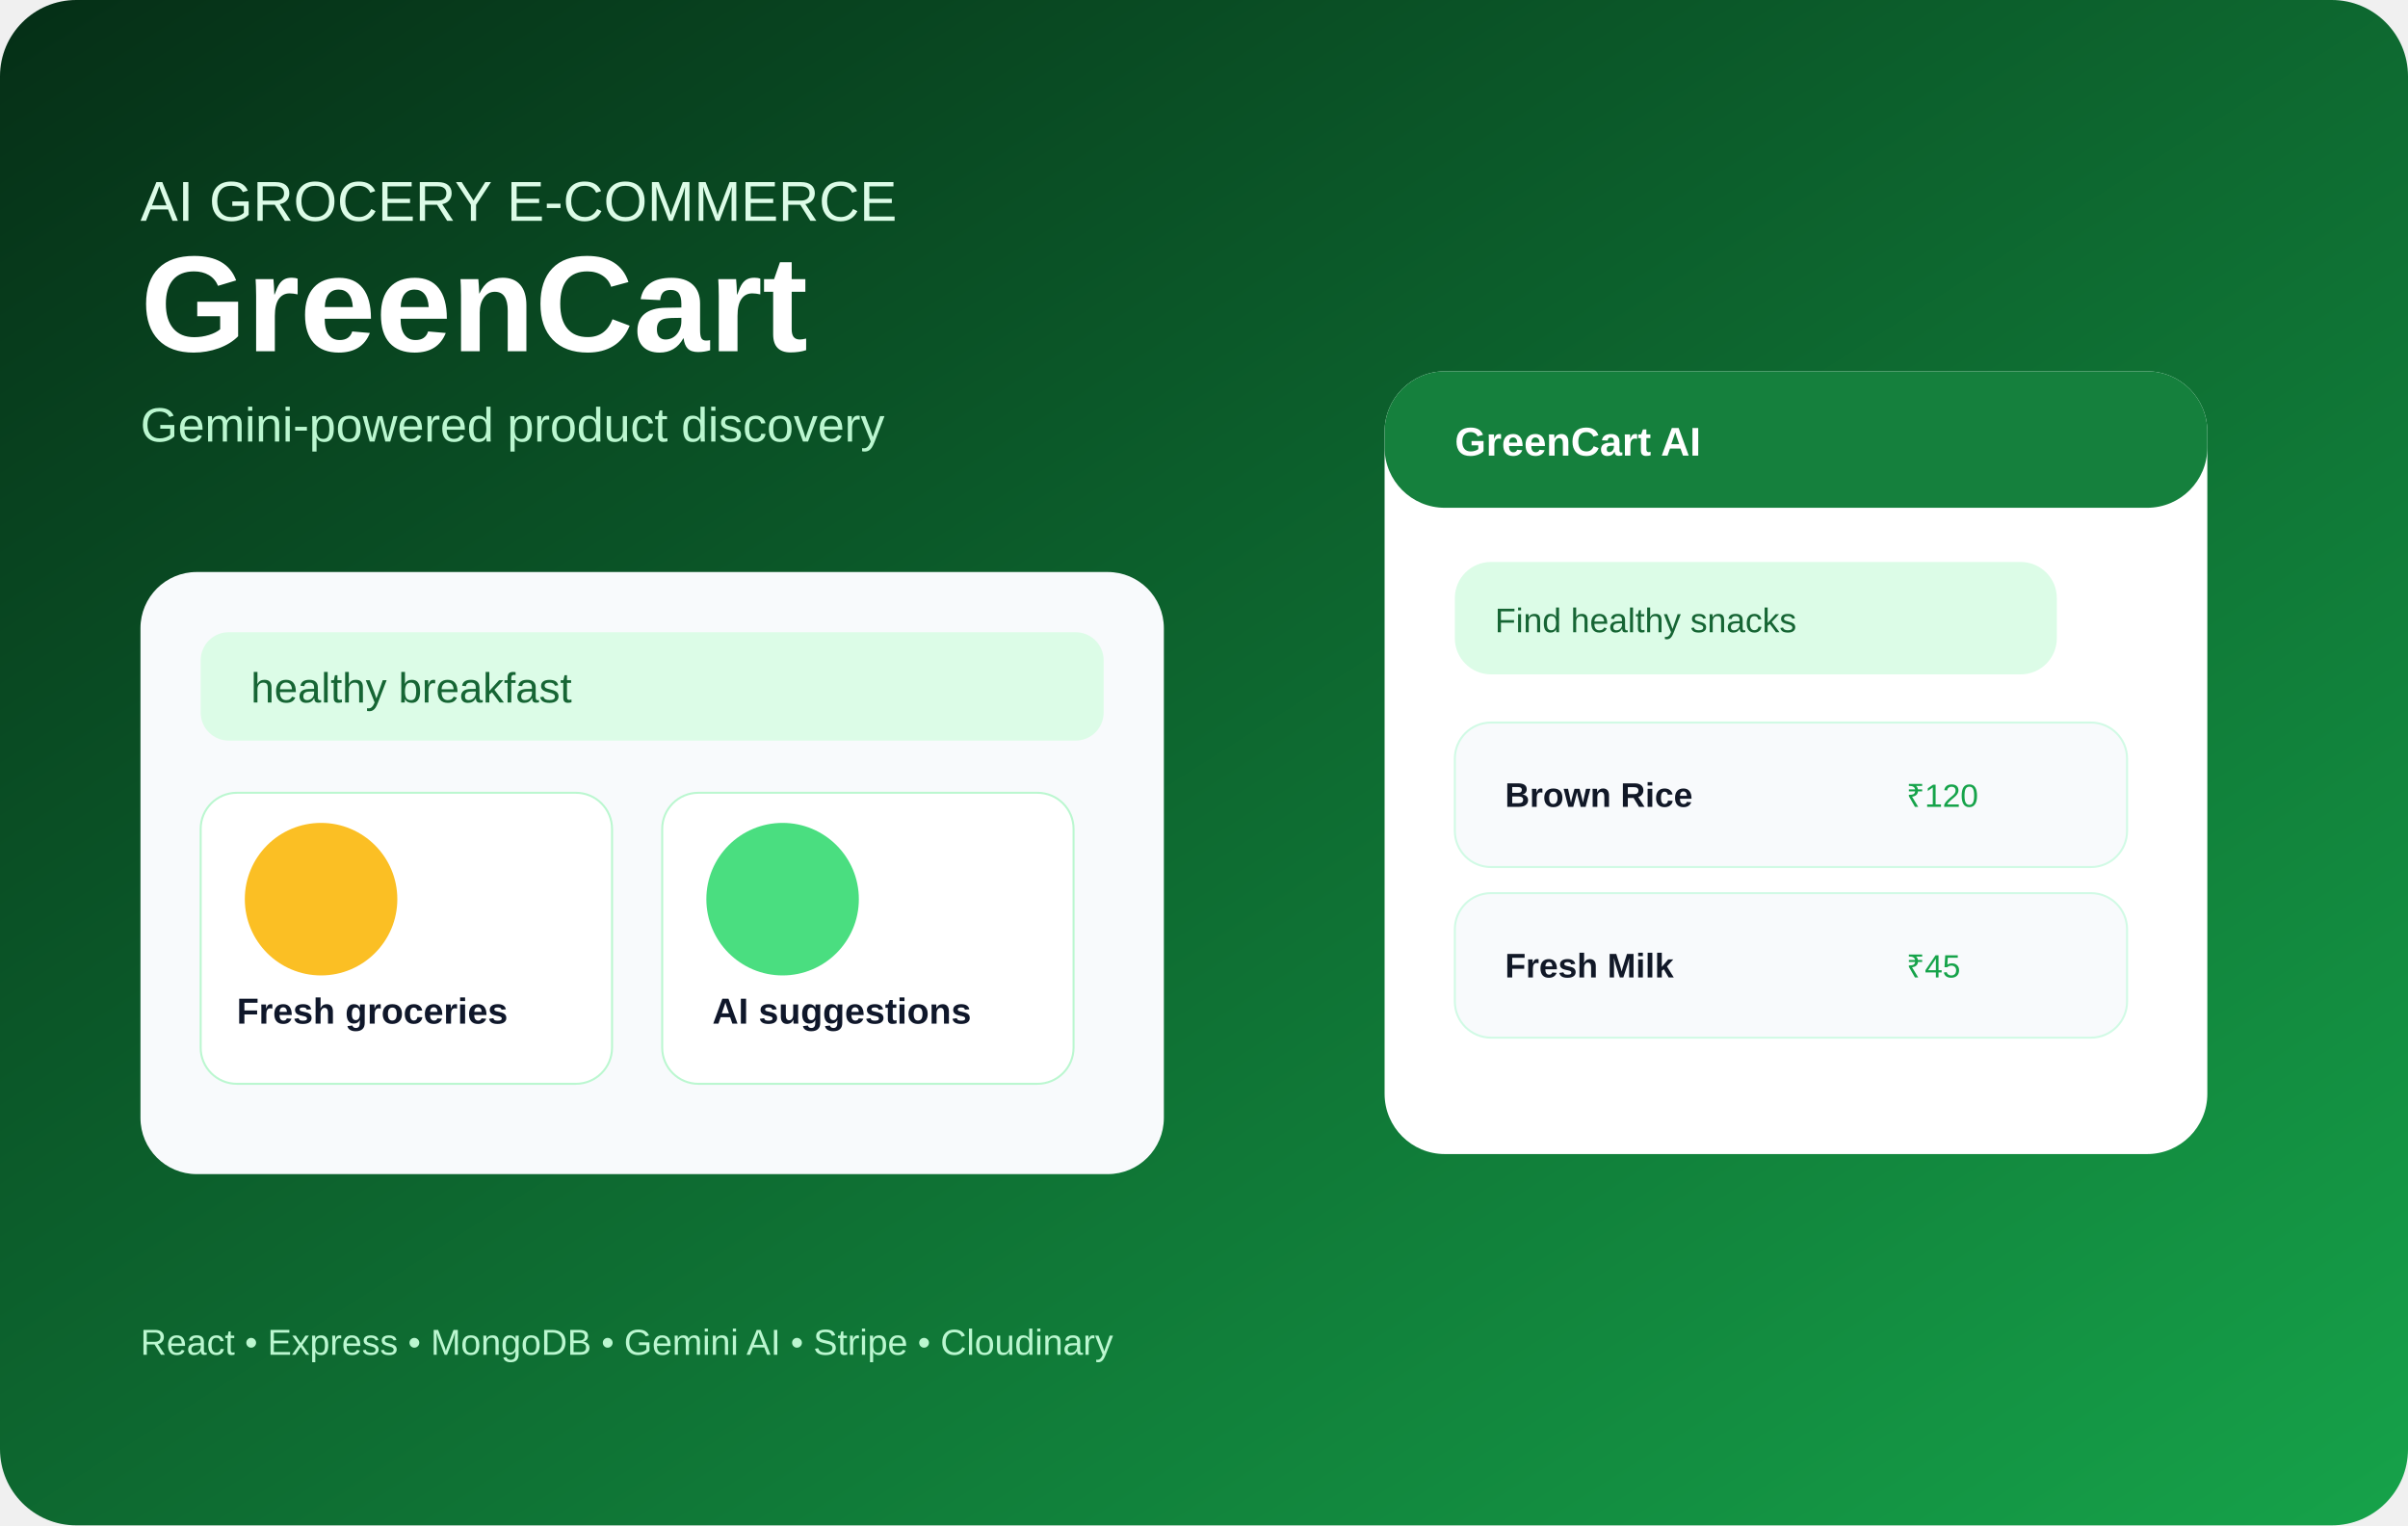
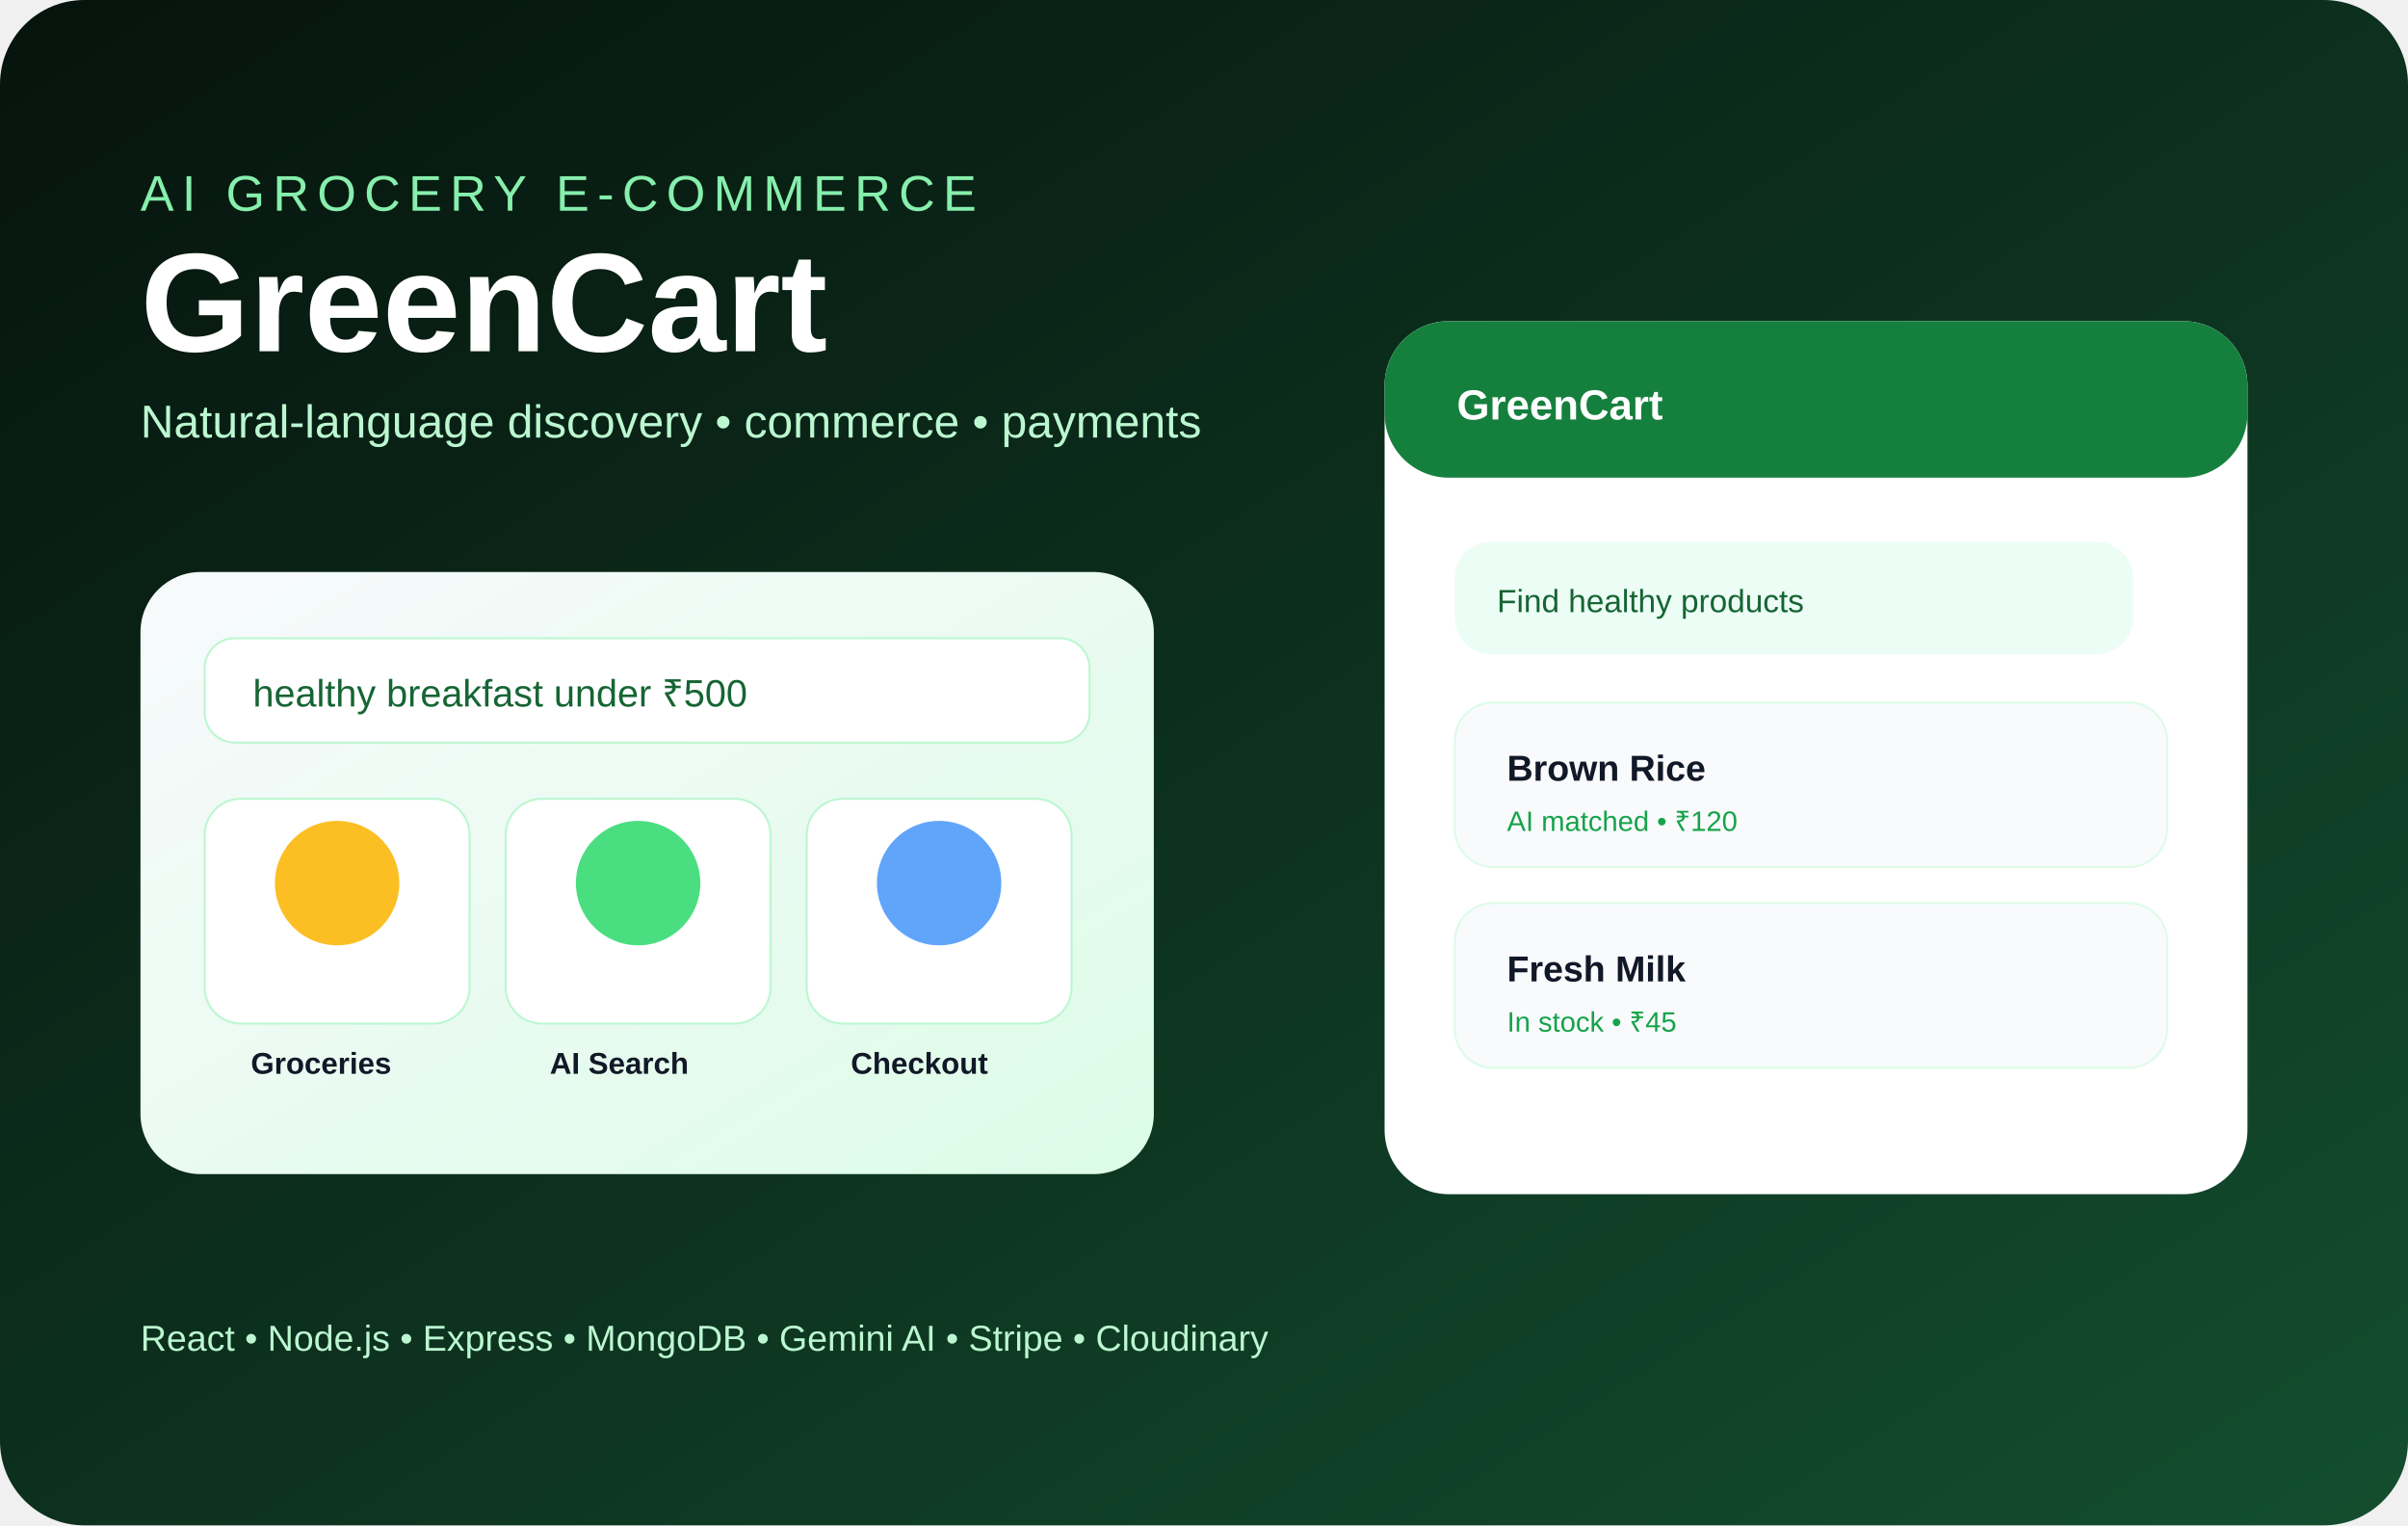
<svg xmlns="http://www.w3.org/2000/svg" width="1200" height="760" viewBox="0 0 1200 760">
  <defs>
-     <linearGradient id="g" x1="0" y1="0" x2="1" y2="1">
-       <stop stop-color="#052e16" />
-       <stop offset="1" stop-color="#16a34a" />
+     <linearGradient id="bg" x1="0" y1="0" x2="1" y2="1">
+       <stop stop-color="#06130d" />
+       <stop offset="1" stop-color="#134e2f" />
+     </linearGradient>
+     <linearGradient id="panel" x1="0" y1="0" x2="1" y2="1">
+       <stop stop-color="#f8fafc" />
+       <stop offset="1" stop-color="#dcfce7" />
    </linearGradient>
  </defs>
-   <rect width="1200" height="760" rx="38" fill="url(#g)" />
-   <text x="70" y="110" fill="#dcfce7" font-family="Arial" font-size="28">AI GROCERY E-COMMERCE</text>
-   <text x="70" y="175" fill="white" font-family="Arial" font-size="68" font-weight="800">GreenCart</text>
-   <text x="70" y="220" fill="#bbf7d0" font-family="Arial" font-size="24">Gemini-powered product discovery</text>
-   <rect x="70" y="285" width="510" height="300" rx="28" fill="#f8fafc" />
-   <rect x="100" y="315" width="450" height="54" rx="14" fill="#dcfce7" />
-   <text x="125" y="350" fill="#166534" font-family="Arial" font-size="21">healthy breakfast</text>
-   <rect x="100" y="395" width="205" height="145" rx="18" fill="#fff" stroke="#bbf7d0" />
-   <circle cx="160" cy="448" r="38" fill="#fbbf24" />
-   <text x="118" y="510" fill="#0f172a" font-family="Arial" font-size="18" font-weight="700">Fresh groceries</text>
-   <rect x="330" y="395" width="205" height="145" rx="18" fill="#fff" stroke="#bbf7d0" />
-   <circle cx="390" cy="448" r="38" fill="#4ade80" />
-   <text x="355" y="510" fill="#0f172a" font-family="Arial" font-size="18" font-weight="700">AI suggestions</text>
-   <rect x="690" y="185" width="410" height="390" rx="30" fill="#fff" />
-   <rect x="690" y="185" width="410" height="68" rx="30" fill="#15803d" />
-   <text x="725" y="227" fill="white" font-family="Arial" font-size="20" font-weight="700">GreenCart AI</text>
-   <rect x="725" y="280" width="300" height="56" rx="18" fill="#dcfce7" />
-   <text x="745" y="315" fill="#166534" font-family="Arial" font-size="17">Find healthy snacks</text>
-   <rect x="725" y="360" width="335" height="72" rx="18" fill="#f8fafc" stroke="#d1fae5" />
-   <text x="750" y="402" fill="#111827" font-family="Arial" font-size="17" font-weight="700">Brown Rice</text>
-   <text x="950" y="402" fill="#16a34a" font-family="Arial" font-size="16">₹120</text>
-   <rect x="725" y="445" width="335" height="72" rx="18" fill="#f8fafc" stroke="#d1fae5" />
-   <text x="750" y="487" fill="#111827" font-family="Arial" font-size="17" font-weight="700">Fresh Milk</text>
-   <text x="950" y="487" fill="#16a34a" font-family="Arial" font-size="16">₹45</text>
-   <text x="70" y="675" fill="#bbf7d0" font-family="Arial" font-size="18">React • Express • MongoDB • Gemini AI • Stripe • Cloudinary</text>
+   <rect width="1200" height="760" rx="42" fill="url(#bg)" />
+   <text x="70" y="105" fill="#86efac" font-family="Arial,sans-serif" font-size="25" letter-spacing="4">AI GROCERY E-COMMERCE</text>
+   <text x="70" y="175" fill="#ffffff" font-family="Arial,sans-serif" font-size="70" font-weight="800">GreenCart</text>
+   <text x="70" y="218" fill="#bbf7d0" font-family="Arial,sans-serif" font-size="23">Natural-language discovery • commerce • payments</text>
+   <rect x="70" y="285" width="505" height="300" rx="30" fill="url(#panel)" />
+   <rect x="102" y="318" width="441" height="52" rx="15" fill="#ffffff" stroke="#bbf7d0" />
+   <text x="126" y="352" fill="#166534" font-family="Arial,sans-serif" font-size="19">healthy breakfast under ₹500</text>
+   <rect x="102" y="398" width="132" height="112" rx="18" fill="#ffffff" stroke="#bbf7d0" />
+   <circle cx="168" cy="440" r="31" fill="#fbbf24" />
+   <text x="125" y="535" fill="#111827" font-family="Arial,sans-serif" font-size="15" font-weight="700">Groceries</text>
+   <rect x="252" y="398" width="132" height="112" rx="18" fill="#ffffff" stroke="#bbf7d0" />
+   <circle cx="318" cy="440" r="31" fill="#4ade80" />
+   <text x="274" y="535" fill="#111827" font-family="Arial,sans-serif" font-size="15" font-weight="700">AI Search</text>
+   <rect x="402" y="398" width="132" height="112" rx="18" fill="#ffffff" stroke="#bbf7d0" />
+   <circle cx="468" cy="440" r="31" fill="#60a5fa" />
+   <text x="424" y="535" fill="#111827" font-family="Arial,sans-serif" font-size="15" font-weight="700">Checkout</text>
+   <rect x="690" y="160" width="430" height="435" rx="32" fill="#ffffff" />
+   <rect x="690" y="160" width="430" height="78" rx="32" fill="#15803d" />
+   <text x="726" y="209" fill="#ffffff" font-family="Arial,sans-serif" font-size="21" font-weight="700">GreenCart</text>
+   <rect x="725" y="270" width="338" height="56" rx="18" fill="#ecfdf5" />
+   <text x="746" y="305" fill="#166534" font-family="Arial,sans-serif" font-size="16">Find healthy products</text>
+   <rect x="725" y="350" width="355" height="82" rx="19" fill="#f8fafc" stroke="#dcfce7" />
+   <text x="751" y="389" fill="#111827" font-family="Arial,sans-serif" font-size="18" font-weight="700">Brown Rice</text>
+   <text x="751" y="414" fill="#16a34a" font-family="Arial,sans-serif" font-size="14">AI matched • ₹120</text>
+   <rect x="725" y="450" width="355" height="82" rx="19" fill="#f8fafc" stroke="#dcfce7" />
+   <text x="751" y="489" fill="#111827" font-family="Arial,sans-serif" font-size="18" font-weight="700">Fresh Milk</text>
+   <text x="751" y="514" fill="#16a34a" font-family="Arial,sans-serif" font-size="14">In stock • ₹45</text>
+   <text x="70" y="673" fill="#bbf7d0" font-family="Arial,sans-serif" font-size="18">React • Node.js • Express • MongoDB • Gemini AI • Stripe • Cloudinary</text>
</svg>
